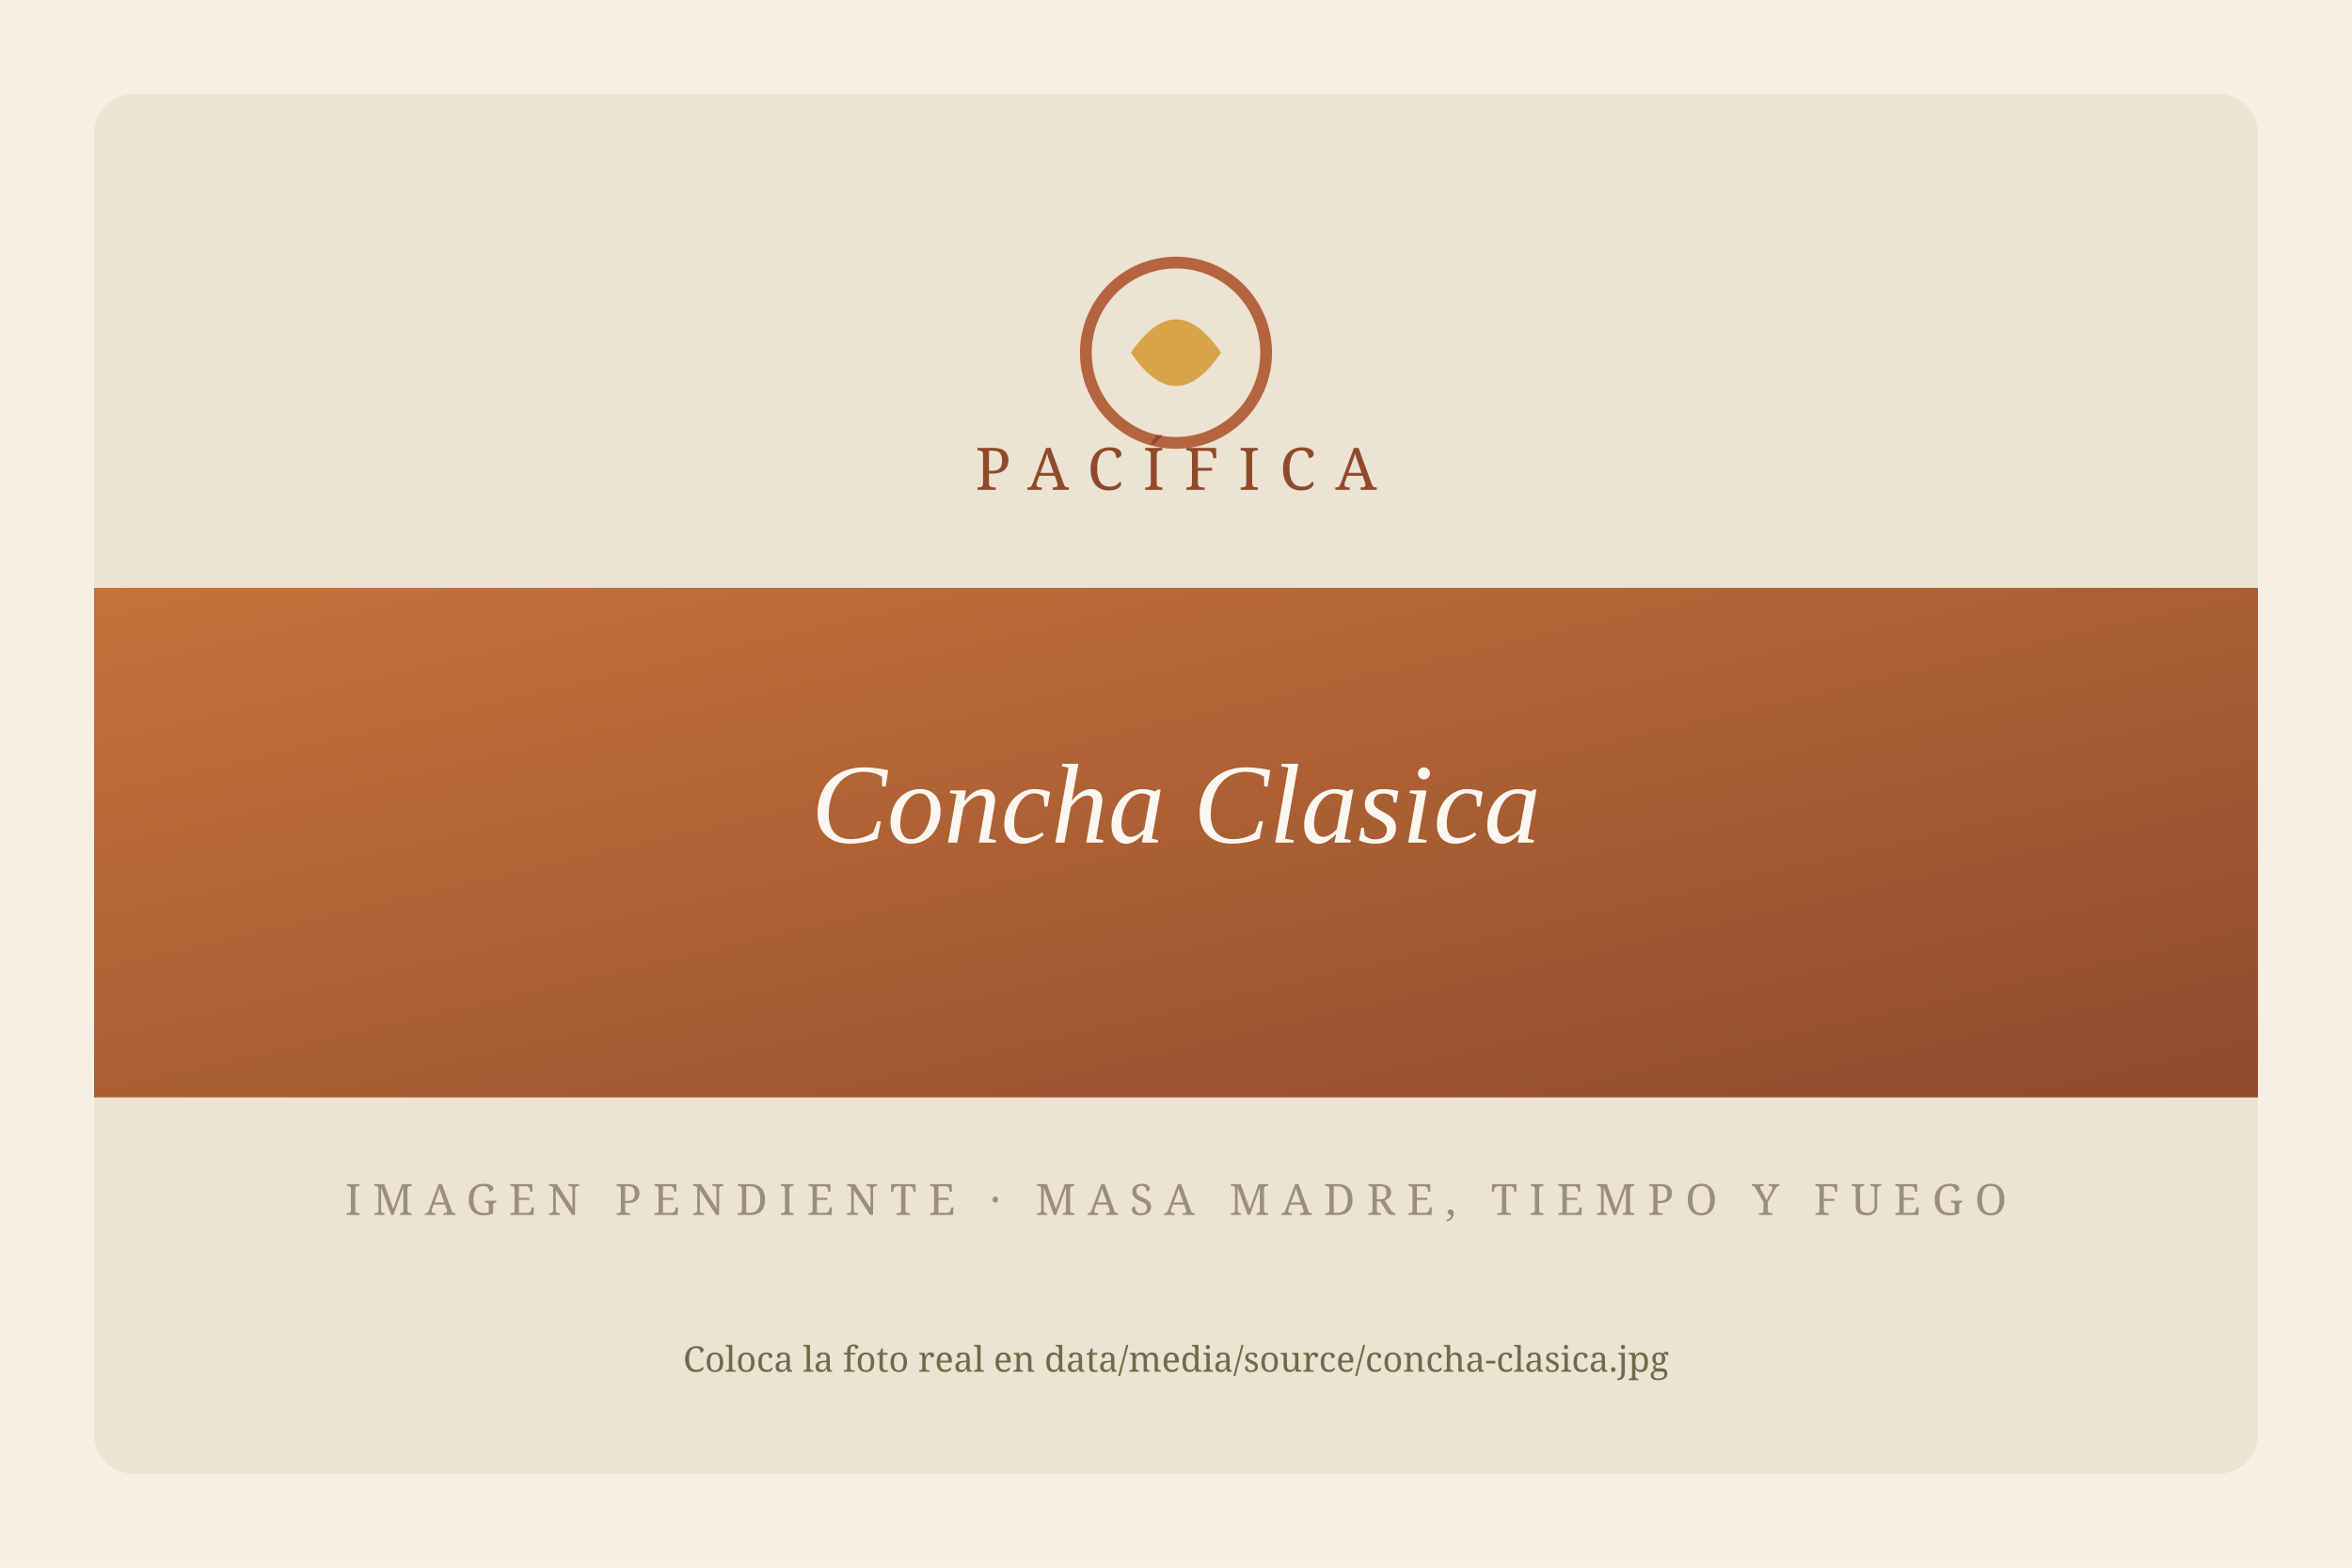
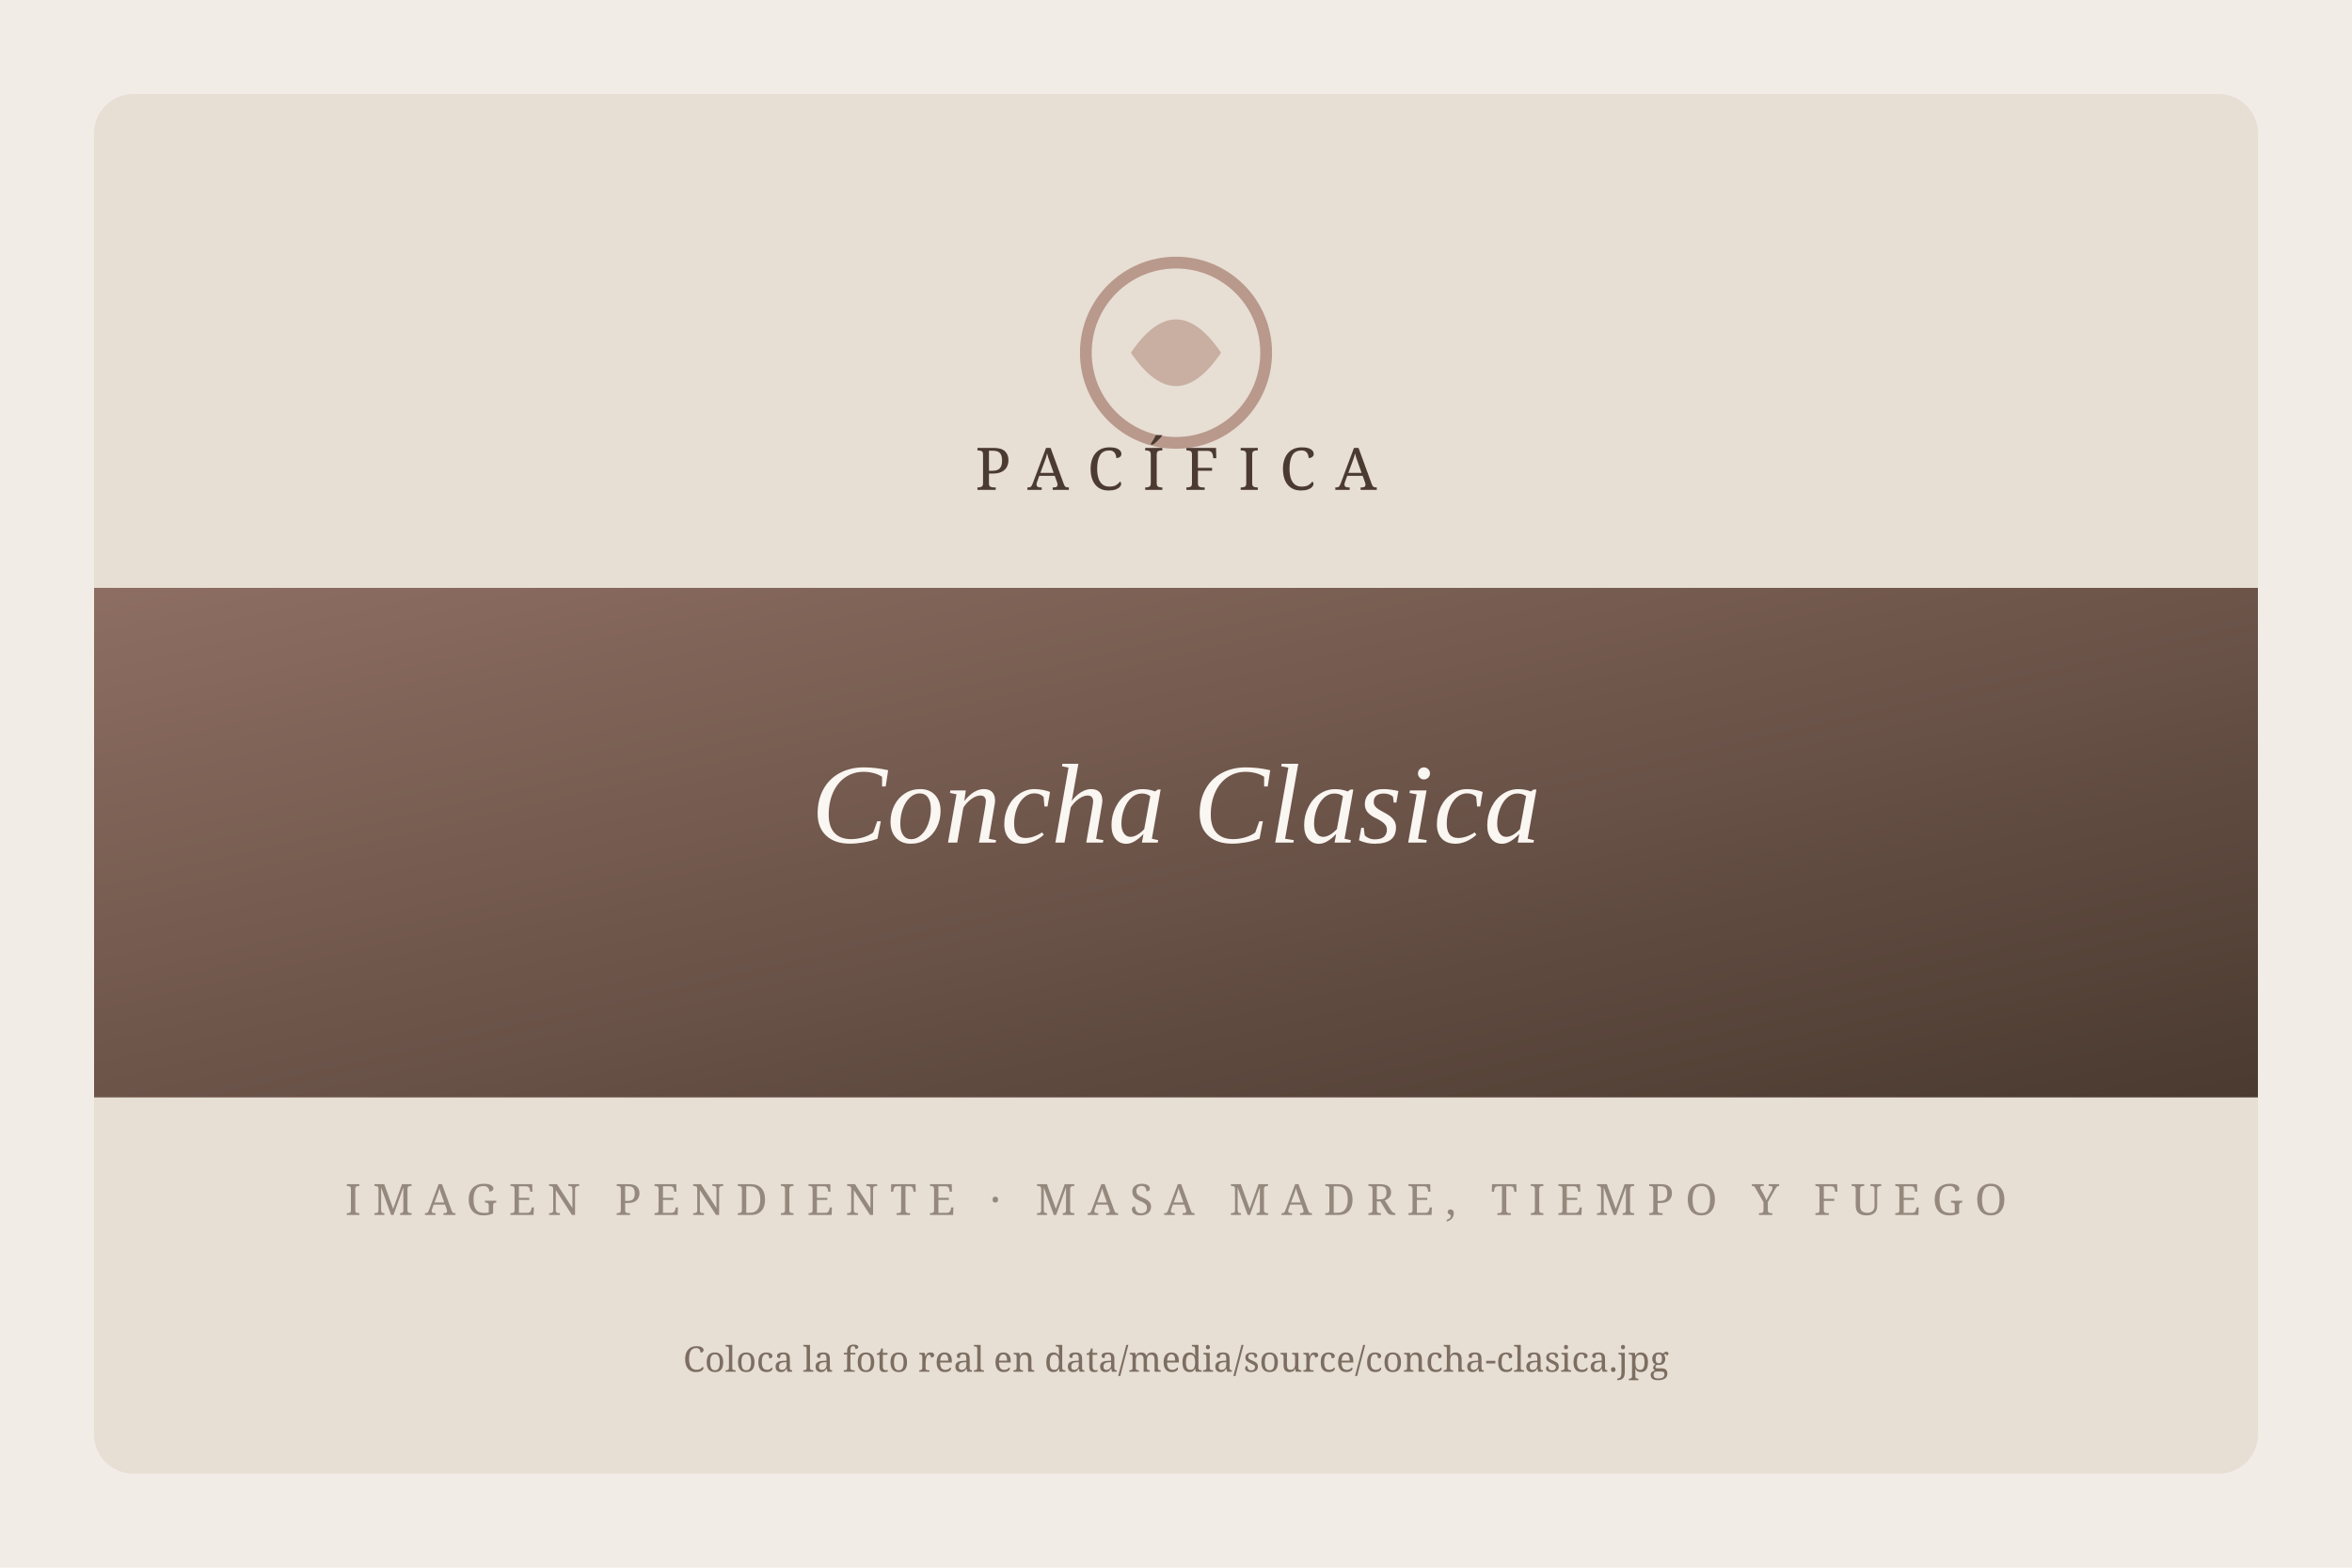
<svg xmlns="http://www.w3.org/2000/svg" width="1200" height="800" viewBox="0 0 1200 800" role="img" aria-label="Concha Clasica — imagen pendiente">
  <defs>
    <linearGradient id="oven" x1="0" y1="0" x2="1" y2="1">
-       <stop offset="0" stop-color="#C6733A" />
-       <stop offset="1" stop-color="#8F4A2C" />
+       <stop offset="0" stop-color="#8E6E62" />
+       <stop offset="1" stop-color="#4A3A30" />
    </linearGradient>
  </defs>
-   <rect width="1200" height="800" fill="#F6EFE4" />
-   <rect x="48" y="48" width="1104" height="704" rx="20" fill="#EDE3D2" />
+   <rect width="1200" height="800" fill="#F2ECE6" />
+   <rect x="48" y="48" width="1104" height="704" rx="20" fill="#E7DED4" />
  <rect x="48" y="300" width="1104" height="260" fill="url(#oven)" />
-   <circle cx="600" cy="180" r="46" fill="none" stroke="#B4643F" stroke-width="6" />
-   <path d="M577 180 q23 -34 46 0 q-23 34 -46 0 Z" fill="#D8A44A" />
-   <text x="600" y="250" text-anchor="middle" font-family="Georgia, serif" font-size="30" letter-spacing="10" fill="#8F4A2C">PACÍFICA</text>
-   <text x="600" y="430" text-anchor="middle" font-family="Georgia, 'Times New Roman', serif" font-size="58" font-style="italic" fill="#FBF7F0">Concha Clasica</text>
-   <text x="600" y="620" text-anchor="middle" font-family="Georgia, serif" font-size="22" letter-spacing="6" fill="#9A8E7C">IMAGEN PENDIENTE · MASA MADRE, TIEMPO Y FUEGO</text>
-   <text x="600" y="700" text-anchor="middle" font-family="Georgia, serif" font-size="18" fill="#6E6B4A">Coloca la foto real en data/media/source/concha-clasica.jpg</text>
+   <circle cx="600" cy="180" r="46" fill="none" stroke="#B9998C" stroke-width="6" />
+   <path d="M577 180 q23 -34 46 0 q-23 34 -46 0 Z" fill="#C9AEA2" />
+   <text x="600" y="250" text-anchor="middle" font-family="Georgia, serif" font-size="30" letter-spacing="10" fill="#4A3A30">PACÍFICA</text>
+   <text x="600" y="430" text-anchor="middle" font-family="Georgia, 'Times New Roman', serif" font-size="58" font-style="italic" fill="#FAF6F2">Concha Clasica</text>
+   <text x="600" y="620" text-anchor="middle" font-family="Georgia, serif" font-size="22" letter-spacing="6" fill="#94897C">IMAGEN PENDIENTE · MASA MADRE, TIEMPO Y FUEGO</text>
+   <text x="600" y="700" text-anchor="middle" font-family="Georgia, serif" font-size="18" fill="#7C6E60">Coloca la foto real en data/media/source/concha-clasica.jpg</text>
</svg>
